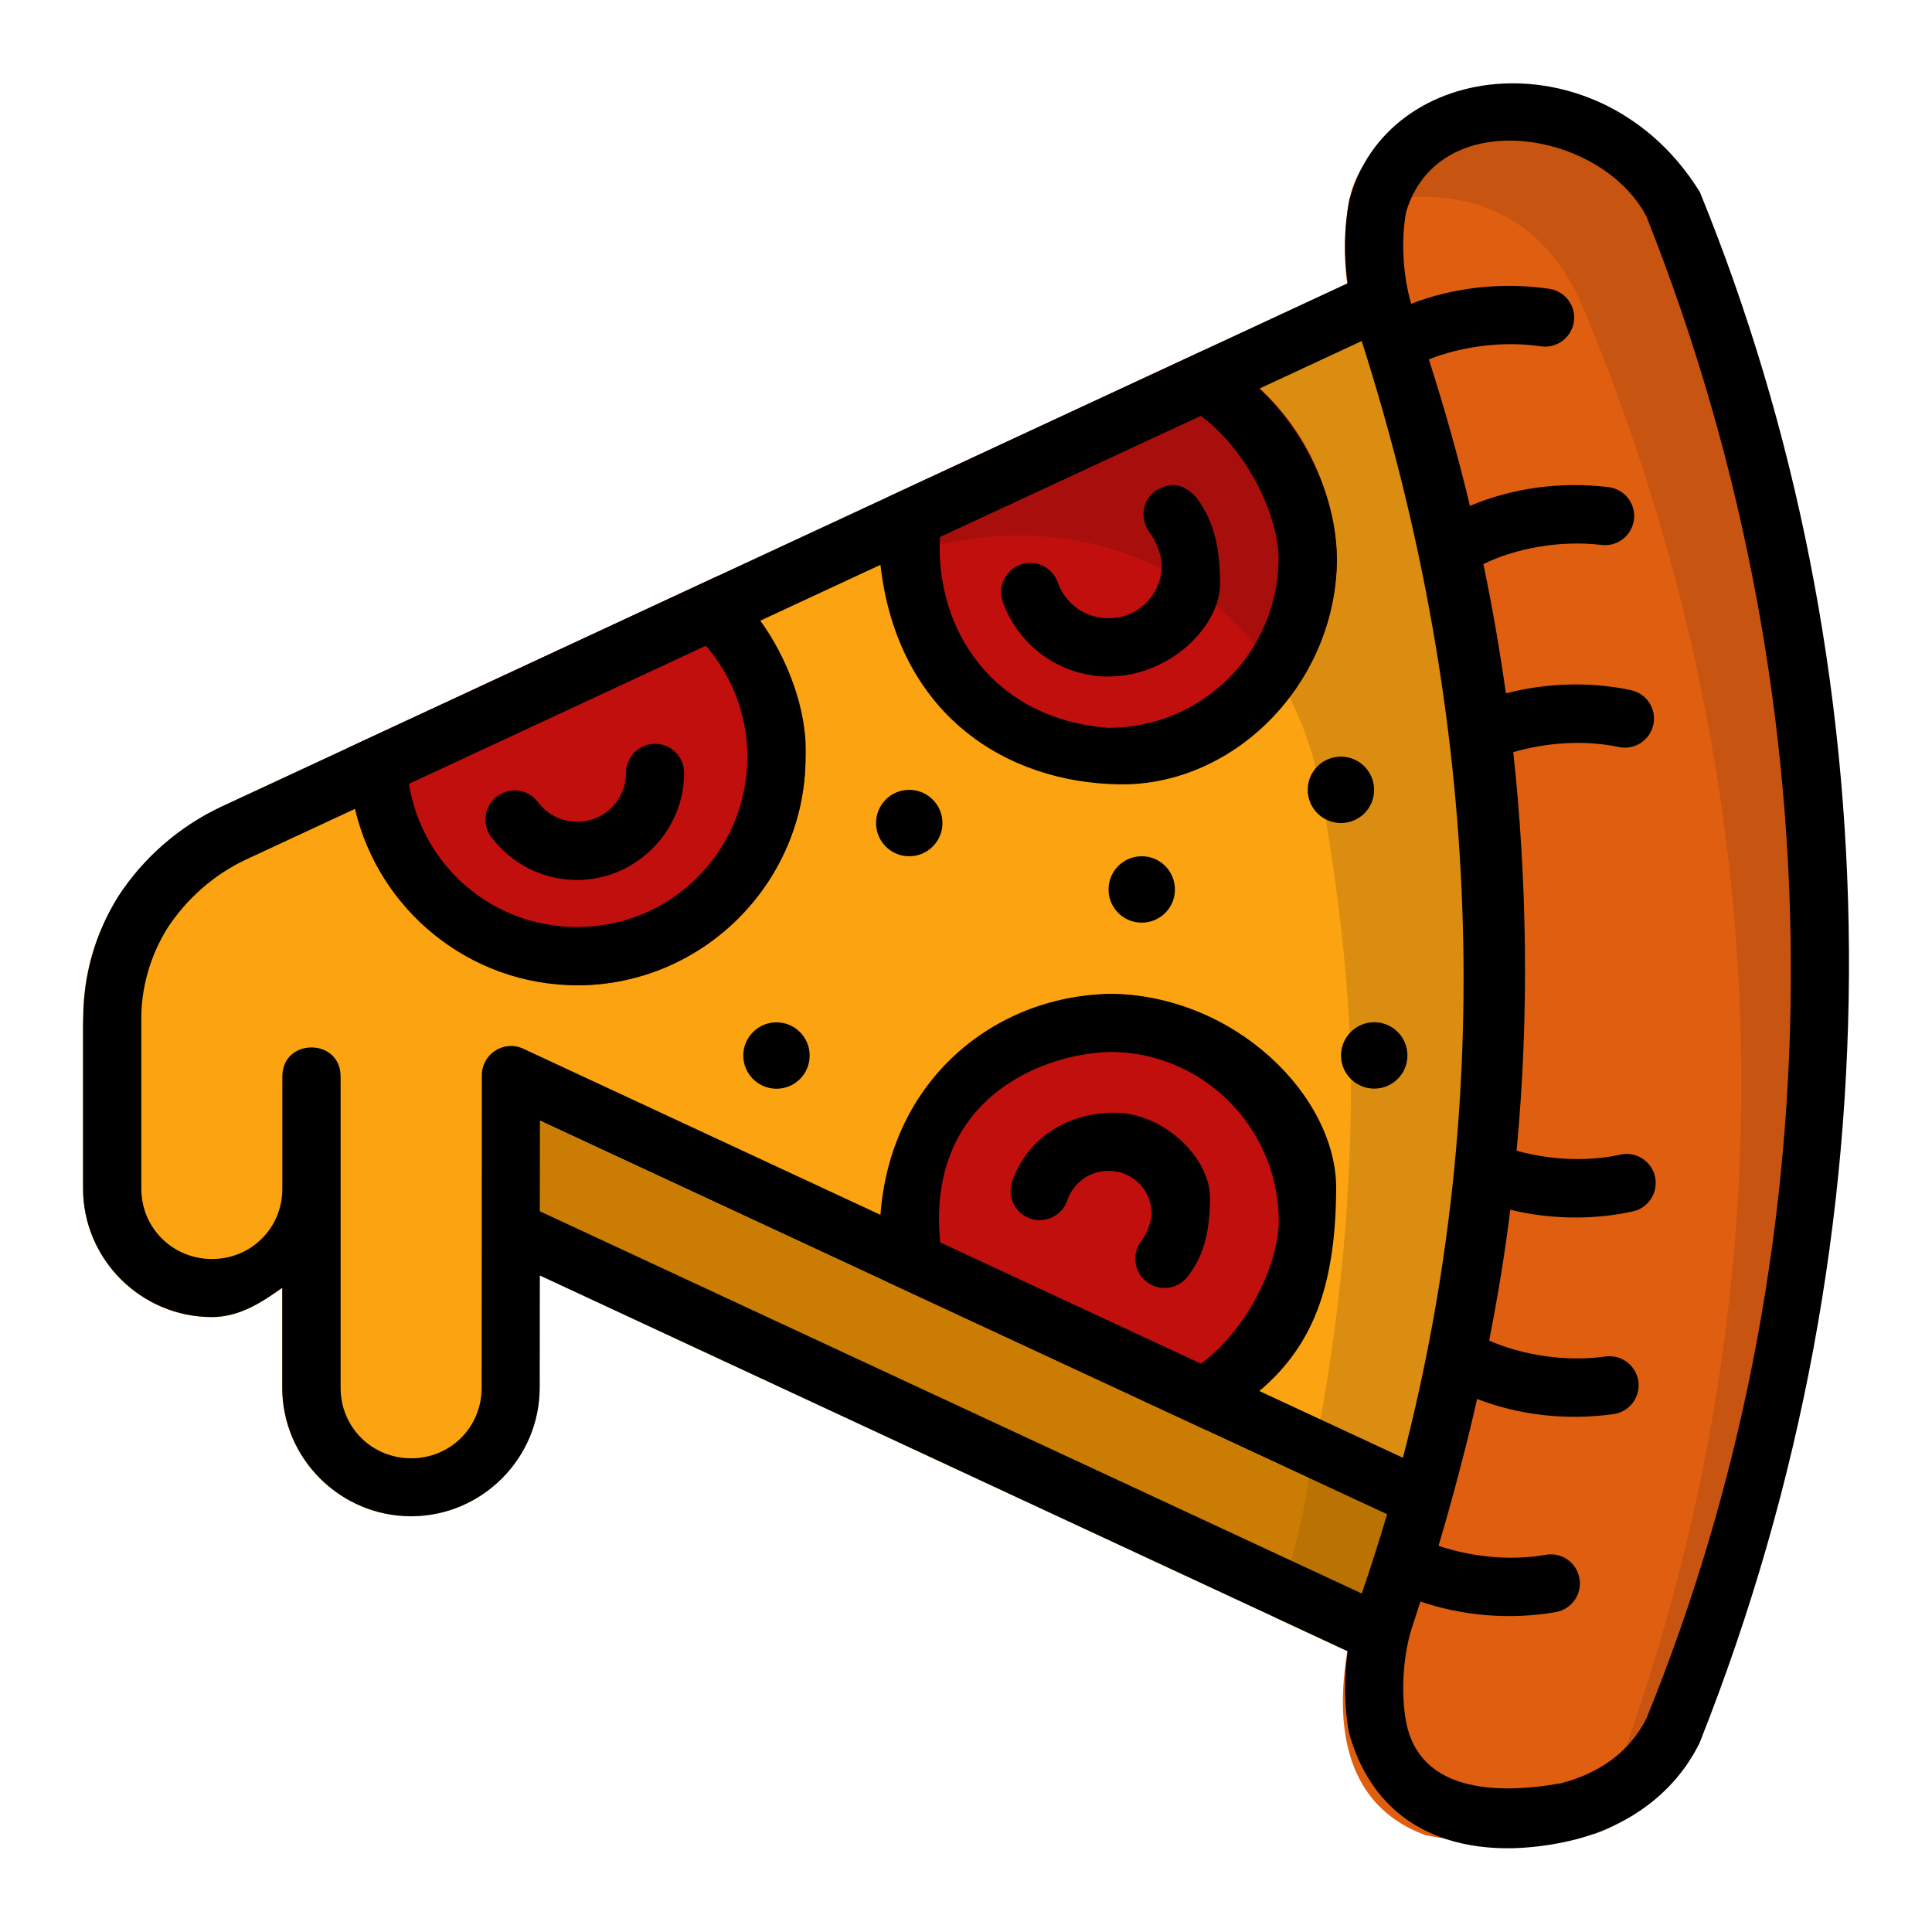
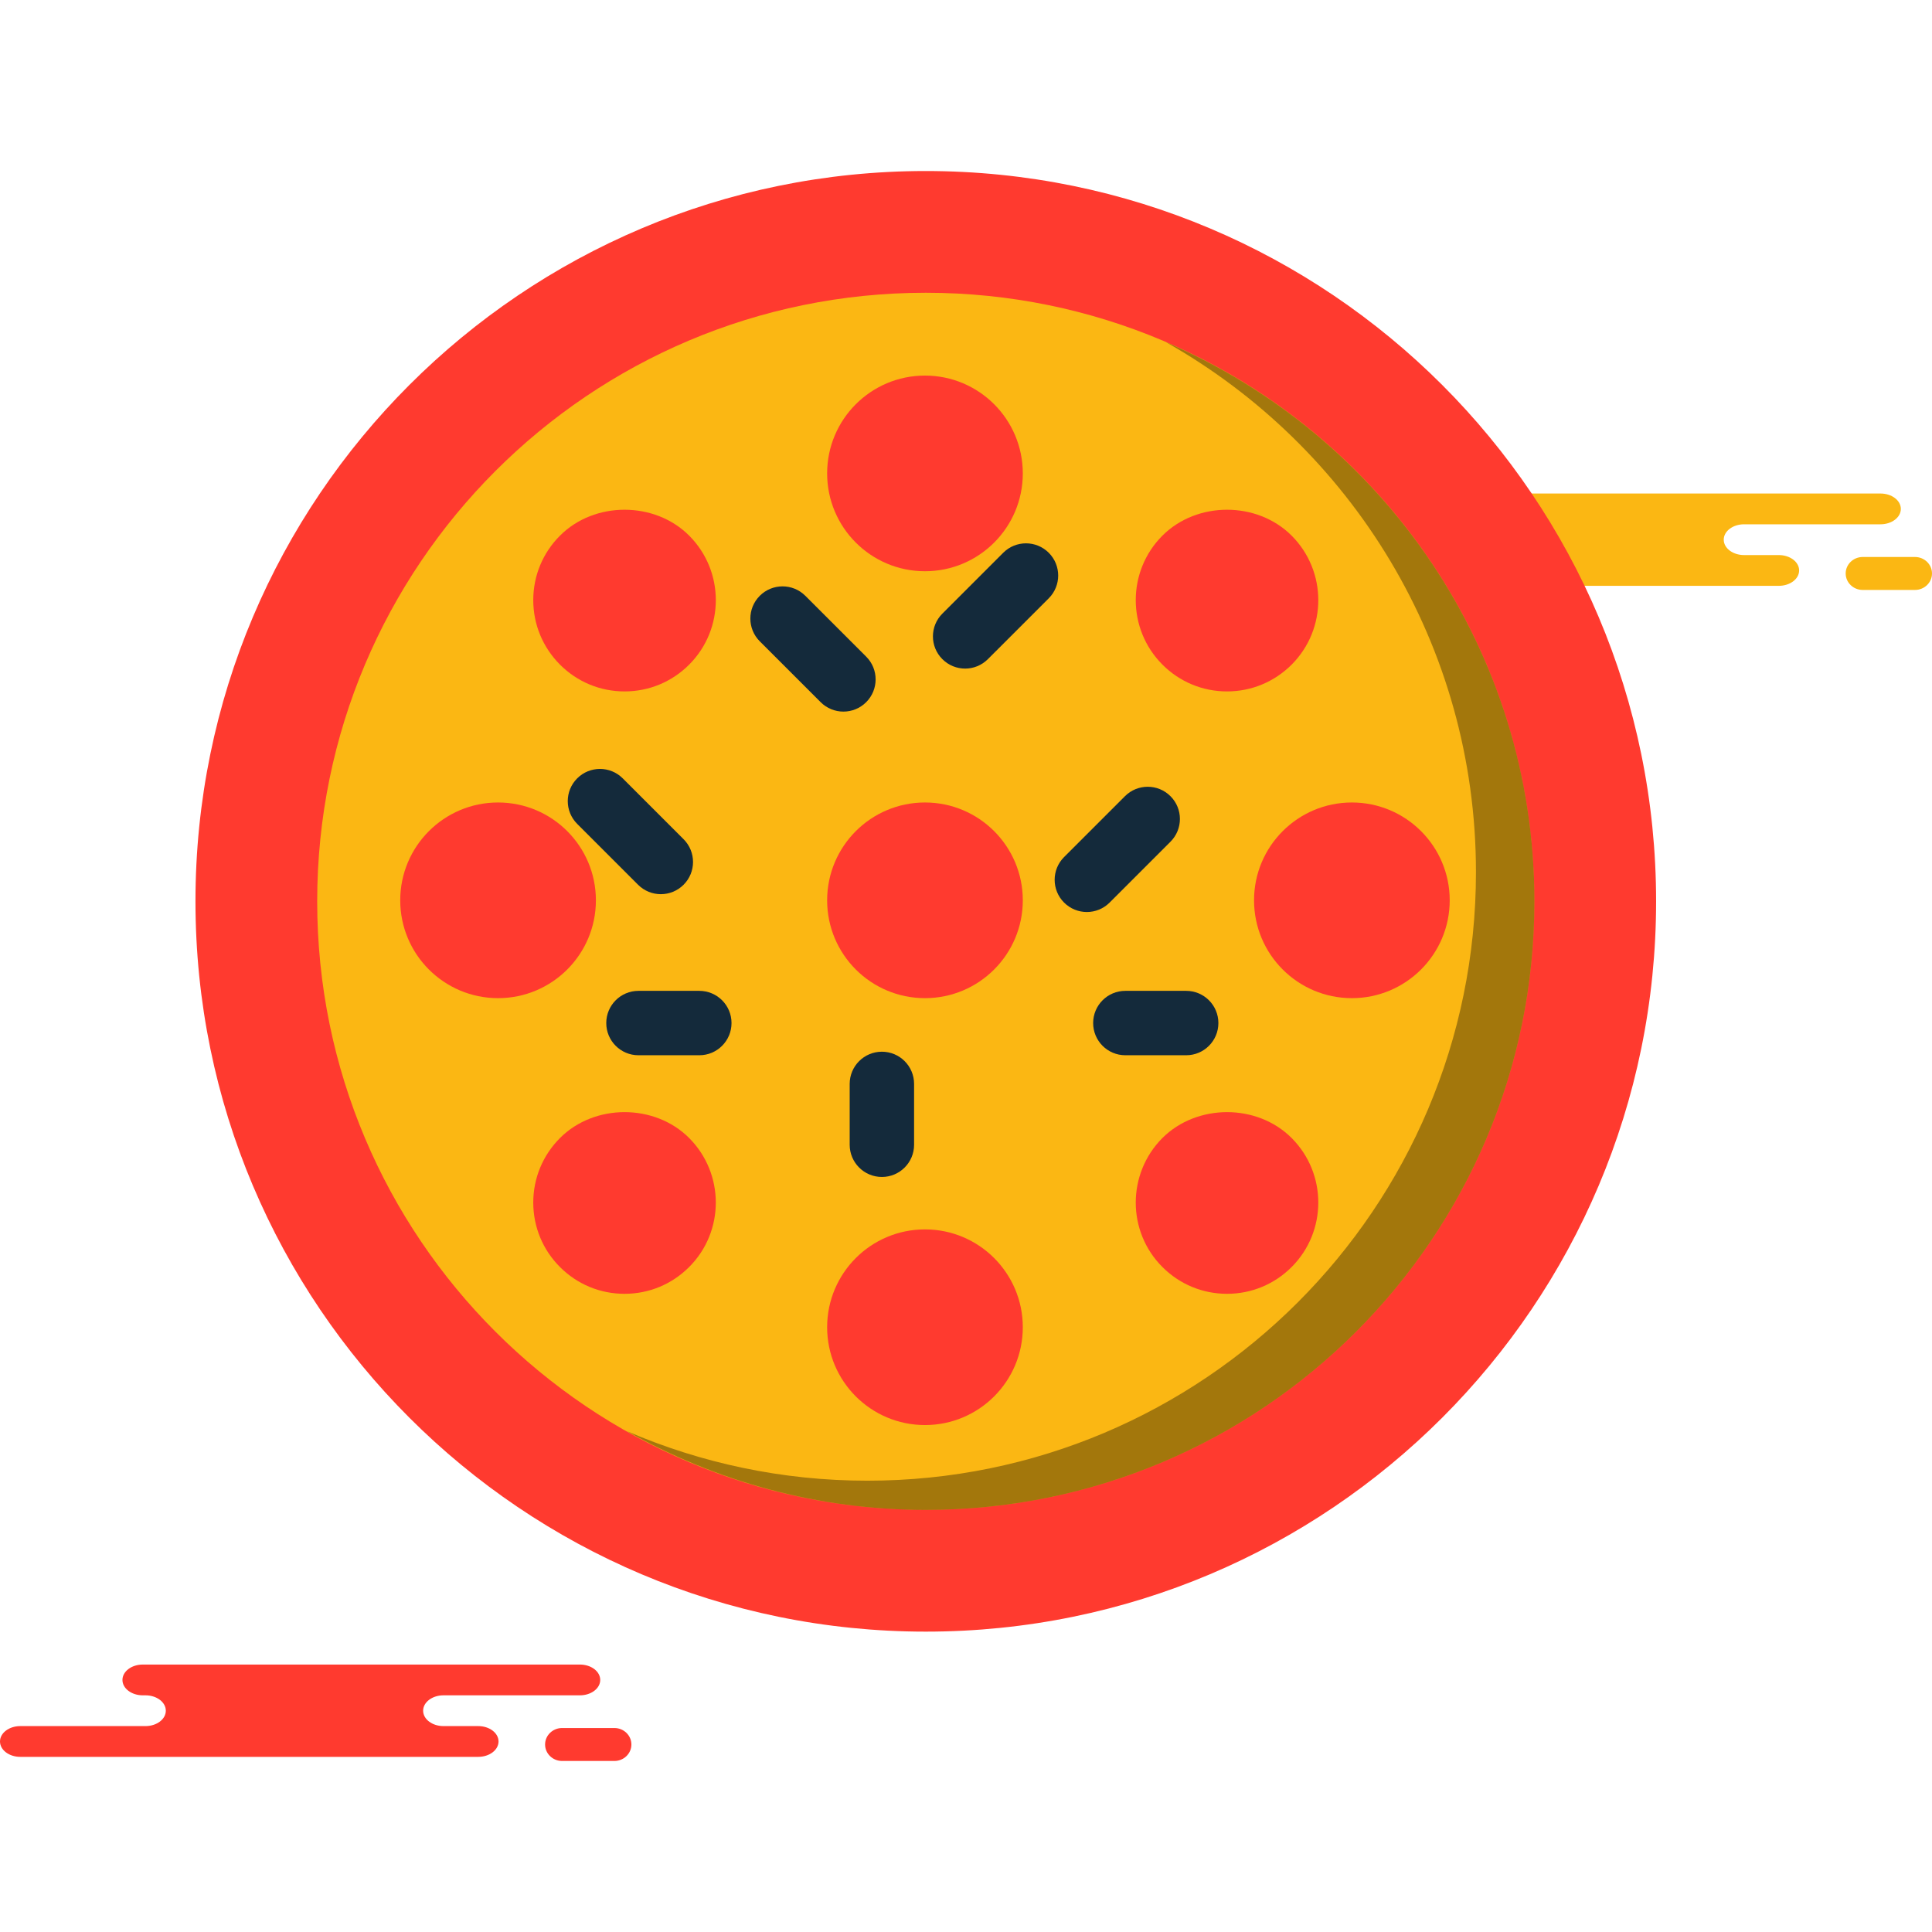
- <svg xmlns="http://www.w3.org/2000/svg" width="64pt" height="64pt" viewBox="0 0 22.578 22.578" version="1.1" id="svg831">
-   <defs id="defs825">
-     <pattern id="EMFhbasepattern" patternUnits="userSpaceOnUse" width="6" height="6" x="0" y="0" />
-     <pattern id="EMFhbasepattern-9" patternUnits="userSpaceOnUse" width="6" height="6" x="0" y="0" />
-     <pattern id="EMFhbasepattern-0" patternUnits="userSpaceOnUse" width="6" height="6" x="0" y="0" />
-     <pattern id="EMFhbasepattern-7" patternUnits="userSpaceOnUse" width="6" height="6" x="0" y="0" />
-     <pattern id="EMFhbasepattern-2" patternUnits="userSpaceOnUse" width="6" height="6" x="0" y="0" />
-     <pattern id="EMFhbasepattern-98" patternUnits="userSpaceOnUse" width="6" height="6" x="0" y="0" />
-     <pattern id="EMFhbasepattern-6" patternUnits="userSpaceOnUse" width="6" height="6" x="0" y="0" />
-     <pattern id="EMFhbasepattern-01" patternUnits="userSpaceOnUse" width="6" height="6" x="0" y="0" />
-     <pattern id="EMFhbasepattern-07" patternUnits="userSpaceOnUse" width="6" height="6" x="0" y="0" />
-     <pattern id="EMFhbasepattern-8" patternUnits="userSpaceOnUse" width="6" height="6" x="0" y="0" />
-     <pattern id="EMFhbasepattern-4" patternUnits="userSpaceOnUse" width="6" height="6" x="0" y="0" />
-     <pattern id="EMFhbasepattern-40" patternUnits="userSpaceOnUse" width="6" height="6" x="0" y="0" />
-     <pattern id="EMFhbasepattern-08" patternUnits="userSpaceOnUse" width="6" height="6" x="0" y="0" />
-     <pattern id="EMFhbasepattern-04" patternUnits="userSpaceOnUse" width="6" height="6" x="0" y="0" />
-     <pattern id="EMFhbasepattern-014" patternUnits="userSpaceOnUse" width="6" height="6" x="0" y="0" />
-     <pattern id="EMFhbasepattern-27" patternUnits="userSpaceOnUse" width="6" height="6" x="0" y="0" />
-     <pattern id="EMFhbasepattern-09" patternUnits="userSpaceOnUse" width="6" height="6" x="0" y="0" />
-     <pattern id="EMFhbasepattern-5" patternUnits="userSpaceOnUse" width="6" height="6" x="0" y="0" />
-     <pattern id="EMFhbasepattern-018" patternUnits="userSpaceOnUse" width="6" height="6" x="0" y="0" />
-   </defs>
-   <g id="layer1" transform="translate(0,-274.4222)">
-     <g transform="matrix(1.257895,0,0,1.257895,0.6386205,-77.23347)" style="display:inline" id="g1692">
-       <g transform="matrix(1.021231,0,0,1.021231,62.16179,25.03692)" style="display:inline" id="g811">
-         <path d="m -56.455,259.426 -10e-4,1.408 7.349,3.418 c 0.068,-0.432 0.245,-0.864 0.358,-1.246 z" style="color:#000000;font-style:normal;font-variant:normal;font-weight:normal;font-stretch:normal;font-size:medium;line-height:normal;font-family:sans-serif;font-variant-ligatures:normal;font-variant-position:normal;font-variant-caps:normal;font-variant-numeric:normal;font-variant-alternates:normal;font-variant-east-asian:normal;font-feature-settings:normal;font-variation-settings:normal;text-indent:0;text-align:start;text-decoration:none;text-decoration-line:none;text-decoration-style:solid;text-decoration-color:#000000;letter-spacing:normal;word-spacing:normal;text-transform:none;writing-mode:lr-tb;direction:ltr;text-orientation:mixed;dominant-baseline:auto;baseline-shift:baseline;text-anchor:start;white-space:normal;shape-padding:0;shape-margin:0;inline-size:0;clip-rule:nonzero;display:inline;overflow:visible;visibility:visible;isolation:auto;mix-blend-mode:normal;color-interpolation:sRGB;color-interpolation-filters:linearRGB;solid-color:#000000;solid-opacity:1;vector-effect:none;fill:#ca7d02;fill-opacity:1;fill-rule:nonzero;stroke:none;stroke-width:0.529;stroke-linecap:round;stroke-linejoin:round;stroke-miterlimit:4;stroke-dasharray:none;stroke-dashoffset:0;stroke-opacity:1;color-rendering:auto;image-rendering:auto;shape-rendering:auto;text-rendering:auto;enable-background:accumulate;stop-color:#000000" id="path620" />
-         <path d="m -49.107,251.808 -10.239,4.758 c -0.775,0.434 -1.273,1.057 -1.266,1.971 v 1.506 c 0,0.644 0.528,1.17 1.172,1.17 0.249,0 0.45,-0.131 0.64,-0.266 v 0.908 c 0,0.644 0.528,1.17 1.172,1.17 0.644,0 1.17,-0.526 1.17,-1.17 l 0.002,-2.429 7.706,3.581 c 0.487,-1.641 0.731,-3.308 0.731,-4.976 3e-6,-1.947 -0.33,-3.895 -0.994,-5.799 -0.046,-0.132 -0.076,-0.276 -0.096,-0.424 z" style="color:#000000;font-style:normal;font-variant:normal;font-weight:normal;font-stretch:normal;font-size:medium;line-height:normal;font-family:sans-serif;font-variant-ligatures:normal;font-variant-position:normal;font-variant-caps:normal;font-variant-numeric:normal;font-variant-alternates:normal;font-variant-east-asian:normal;font-feature-settings:normal;font-variation-settings:normal;text-indent:0;text-align:start;text-decoration:none;text-decoration-line:none;text-decoration-style:solid;text-decoration-color:#000000;letter-spacing:normal;word-spacing:normal;text-transform:none;writing-mode:lr-tb;direction:ltr;text-orientation:mixed;dominant-baseline:auto;baseline-shift:baseline;text-anchor:start;white-space:normal;shape-padding:0;shape-margin:0;inline-size:0;clip-rule:nonzero;display:inline;overflow:visible;visibility:visible;isolation:auto;mix-blend-mode:normal;color-interpolation:sRGB;color-interpolation-filters:linearRGB;solid-color:#000000;solid-opacity:1;vector-effect:none;fill:#fca311;fill-opacity:1;fill-rule:nonzero;stroke:none;stroke-width:0.529;stroke-linecap:round;stroke-linejoin:round;stroke-miterlimit:4;stroke-dasharray:none;stroke-dashoffset:0;stroke-opacity:1;color-rendering:auto;image-rendering:auto;shape-rendering:auto;text-rendering:auto;enable-background:accumulate;stop-color:#000000" id="path563" />
-         <path d="m -48.941,252.094 -10.404,4.472 c -0.422,0.193 -0.853,0.569 -1.077,1.069 2.299,-1.072 4.604,-2.141 6.905,-3.211 1.851,-0.86 3.825,0.034 4.175,2.044 0.159,0.914 0.261,1.801 0.266,2.621 2e-6,1.2 -0.131,2.398 -0.383,3.588 l 0.71,0.33 c 0.487,-1.641 0.731,-3.308 0.731,-4.976 0.016,-2.335 -0.249,-3.945 -0.924,-5.937 z" style="color:#000000;font-style:normal;font-variant:normal;font-weight:normal;font-stretch:normal;font-size:medium;line-height:normal;font-family:sans-serif;font-variant-ligatures:normal;font-variant-position:normal;font-variant-caps:normal;font-variant-numeric:normal;font-variant-alternates:normal;font-variant-east-asian:normal;font-feature-settings:normal;font-variation-settings:normal;text-indent:0;text-align:start;text-decoration:none;text-decoration-line:none;text-decoration-style:solid;text-decoration-color:#000000;letter-spacing:normal;word-spacing:normal;text-transform:none;writing-mode:lr-tb;direction:ltr;text-orientation:mixed;dominant-baseline:auto;baseline-shift:baseline;text-anchor:start;white-space:normal;shape-padding:0;shape-margin:0;inline-size:0;clip-rule:nonzero;display:inline;overflow:visible;visibility:visible;isolation:auto;mix-blend-mode:normal;color-interpolation:sRGB;color-interpolation-filters:linearRGB;solid-color:#000000;solid-opacity:1;vector-effect:none;fill:#db8d11;fill-opacity:1;fill-rule:nonzero;stroke:none;stroke-width:0.529;stroke-linecap:round;stroke-linejoin:round;stroke-miterlimit:4;stroke-dasharray:none;stroke-dashoffset:0;stroke-opacity:1;color-rendering:auto;image-rendering:auto;shape-rendering:auto;text-rendering:auto;enable-background:accumulate;stop-color:#000000" id="path709" />
-         <path id="path526" style="color:#000000;font-style:normal;font-variant:normal;font-weight:normal;font-stretch:normal;font-size:medium;line-height:normal;font-family:sans-serif;font-variant-ligatures:normal;font-variant-position:normal;font-variant-caps:normal;font-variant-numeric:normal;font-variant-alternates:normal;font-variant-east-asian:normal;font-feature-settings:normal;font-variation-settings:normal;text-indent:0;text-align:start;text-decoration:none;text-decoration-line:none;text-decoration-style:solid;text-decoration-color:#000000;letter-spacing:normal;word-spacing:normal;text-transform:none;writing-mode:lr-tb;direction:ltr;text-orientation:mixed;dominant-baseline:auto;baseline-shift:baseline;text-anchor:start;white-space:normal;shape-padding:0;shape-margin:0;inline-size:0;clip-rule:nonzero;display:inline;overflow:visible;visibility:visible;isolation:auto;mix-blend-mode:normal;color-interpolation:sRGB;color-interpolation-filters:linearRGB;solid-color:#000000;solid-opacity:1;vector-effect:none;fill:#ba7302;fill-opacity:1;fill-rule:nonzero;stroke:none;stroke-width:0.529;stroke-linecap:round;stroke-linejoin:round;stroke-miterlimit:4;stroke-dasharray:none;stroke-dashoffset:0;stroke-opacity:1;color-rendering:auto;image-rendering:auto;shape-rendering:auto;text-rendering:auto;enable-background:accumulate;stop-color:#000000" d="m -49.459,262.677 c -0.039,0.317 -0.21,0.968 -0.308,1.269 l 0.66,0.307 c 0.134,-0.399 0.311,-0.839 0.358,-1.246 z" />
-         <path id="path641" d="m -48.306,250.285 c -0.416,0.131 -0.713,0.382 -0.788,0.777 -0.075,0.395 -0.039,0.821 0.082,1.17 0.664,1.904 0.994,3.852 0.994,5.799 10e-7,1.947 -0.33,3.892 -0.994,5.797 -0.214,0.744 -0.29,1.768 0.615,2.098 2.085,0.403 2.077,-0.612 2.521,-1.751 0.401,-1.474 1.078,-3.766 1.078,-6.143 1e-6,-2.377 -0.479,-4.754 -1.436,-7.051 -0.462,-0.983 -1.307,-0.911 -2.073,-0.695 z" style="color:#000000;font-style:normal;font-variant:normal;font-weight:normal;font-stretch:normal;font-size:medium;line-height:normal;font-family:sans-serif;font-variant-ligatures:normal;font-variant-position:normal;font-variant-caps:normal;font-variant-numeric:normal;font-variant-alternates:normal;font-variant-east-asian:normal;font-feature-settings:normal;font-variation-settings:normal;text-indent:0;text-align:start;text-decoration:none;text-decoration-line:none;text-decoration-style:solid;text-decoration-color:#000000;letter-spacing:normal;word-spacing:normal;text-transform:none;writing-mode:lr-tb;direction:ltr;text-orientation:mixed;dominant-baseline:auto;baseline-shift:baseline;text-anchor:start;white-space:normal;shape-padding:0;shape-margin:0;inline-size:0;clip-rule:nonzero;display:inline;overflow:visible;visibility:visible;isolation:auto;mix-blend-mode:normal;color-interpolation:sRGB;color-interpolation-filters:linearRGB;solid-color:#000000;solid-opacity:1;vector-effect:none;fill:#e05e10;fill-opacity:1;fill-rule:nonzero;stroke:none;stroke-width:0.529;stroke-linecap:round;stroke-linejoin:round;stroke-miterlimit:4;stroke-dasharray:none;stroke-dashoffset:0;stroke-opacity:1;color-rendering:auto;image-rendering:auto;shape-rendering:auto;text-rendering:auto;enable-background:accumulate;stop-color:#000000" />
-         <path id="path550" d="m -54.039,256.115 a 0.265,0.265 0 0 0 -0.012,-0.076 z" style="color:#000000;font-style:normal;font-variant:normal;font-weight:normal;font-stretch:normal;font-size:medium;line-height:normal;font-family:sans-serif;font-variant-ligatures:normal;font-variant-position:normal;font-variant-caps:normal;font-variant-numeric:normal;font-variant-alternates:normal;font-variant-east-asian:normal;font-feature-settings:normal;font-variation-settings:normal;text-indent:0;text-align:start;text-decoration:none;text-decoration-line:none;text-decoration-style:solid;text-decoration-color:#000000;letter-spacing:normal;word-spacing:normal;text-transform:none;writing-mode:lr-tb;direction:ltr;text-orientation:mixed;dominant-baseline:auto;baseline-shift:baseline;text-anchor:start;white-space:normal;shape-padding:0;shape-margin:0;inline-size:0;clip-rule:nonzero;display:inline;overflow:visible;visibility:visible;isolation:auto;mix-blend-mode:normal;color-interpolation:sRGB;color-interpolation-filters:linearRGB;solid-color:#000000;solid-opacity:1;vector-effect:none;fill:#c00f0c;fill-opacity:1;fill-rule:nonzero;stroke:none;stroke-width:0.529;stroke-linecap:round;stroke-linejoin:round;stroke-miterlimit:4;stroke-dasharray:none;stroke-dashoffset:0;stroke-opacity:1;color-rendering:auto;image-rendering:auto;shape-rendering:auto;text-rendering:auto;enable-background:accumulate;stop-color:#000000" />
-         <path d="m -54.83,254.468 -3.37,1.566 c -0.006,1.179 0.853,2.123 2.083,2.16 1.144,0 2.078,-0.934 2.078,-2.078 -0.015,-0.643 -0.295,-1.223 -0.791,-1.647 z" style="color:#000000;font-style:normal;font-variant:normal;font-weight:normal;font-stretch:normal;font-size:medium;line-height:normal;font-family:sans-serif;font-variant-ligatures:normal;font-variant-position:normal;font-variant-caps:normal;font-variant-numeric:normal;font-variant-alternates:normal;font-variant-east-asian:normal;font-feature-settings:normal;font-variation-settings:normal;text-indent:0;text-align:start;text-decoration:none;text-decoration-line:none;text-decoration-style:solid;text-decoration-color:#000000;letter-spacing:normal;word-spacing:normal;text-transform:none;writing-mode:lr-tb;direction:ltr;text-orientation:mixed;dominant-baseline:auto;baseline-shift:baseline;text-anchor:start;white-space:normal;shape-padding:0;shape-margin:0;inline-size:0;clip-rule:nonzero;display:inline;overflow:visible;visibility:visible;isolation:auto;mix-blend-mode:normal;color-interpolation:sRGB;color-interpolation-filters:linearRGB;solid-color:#000000;solid-opacity:1;vector-effect:none;fill:#c00f0c;fill-opacity:1;fill-rule:nonzero;stroke:none;stroke-width:0.529;stroke-linecap:round;stroke-linejoin:round;stroke-miterlimit:4;stroke-dasharray:none;stroke-dashoffset:0;stroke-opacity:1;color-rendering:auto;image-rendering:auto;shape-rendering:auto;text-rendering:auto;enable-background:accumulate;stop-color:#000000" id="path542" />
-         <path d="m -50.41,252.414 -2.691,1.371 -0.024,0.138 c -7.9e-4,0.004 -0.002,0.008 -0.002,0.012 -0.015,0.121 -0.124,0.268 -0.11,0.464 0.105,-0.007 0.135,0.046 0,0.002 0.051,1.1 0.843,1.903 1.954,1.903 1.144,0 2.078,-0.857 2.078,-2.001 1e-5,-0.001 1e-5,-0.003 0,-0.004 v -0.002 c -0.011,-0.665 -0.41,-1.43 -1.08,-1.816 -0.003,-0.001 -0.005,-0.003 -0.008,-0.004 z" style="color:#000000;font-style:normal;font-variant:normal;font-weight:normal;font-stretch:normal;font-size:medium;line-height:normal;font-family:sans-serif;font-variant-ligatures:normal;font-variant-position:normal;font-variant-caps:normal;font-variant-numeric:normal;font-variant-alternates:normal;font-variant-east-asian:normal;font-feature-settings:normal;font-variation-settings:normal;text-indent:0;text-align:start;text-decoration:none;text-decoration-line:none;text-decoration-style:solid;text-decoration-color:#000000;letter-spacing:normal;word-spacing:normal;text-transform:none;writing-mode:lr-tb;direction:ltr;text-orientation:mixed;dominant-baseline:auto;baseline-shift:baseline;text-anchor:start;white-space:normal;shape-padding:0;shape-margin:0;inline-size:0;clip-rule:nonzero;display:inline;overflow:visible;visibility:visible;isolation:auto;mix-blend-mode:normal;color-interpolation:sRGB;color-interpolation-filters:linearRGB;solid-color:#000000;solid-opacity:1;vector-effect:none;fill:#c00f0c;fill-opacity:1;fill-rule:nonzero;stroke:none;stroke-width:0.529;stroke-linecap:round;stroke-linejoin:round;stroke-miterlimit:4;stroke-dasharray:none;stroke-dashoffset:0;stroke-opacity:1;color-rendering:auto;image-rendering:auto;shape-rendering:auto;text-rendering:auto;enable-background:accumulate;stop-color:#000000" id="path580" />
-         <path d="m -49.516,260.347 c 0,-1.144 -0.623,-2.076 -1.767,-2.076 -1.464,0.138 -2.196,1.221 -2.022,2.618 l 2.907,1.351 c 0.711,-0.372 0.893,-1.17 0.881,-1.894 z" style="color:#000000;font-style:normal;font-variant:normal;font-weight:normal;font-stretch:normal;font-size:medium;line-height:normal;font-family:sans-serif;font-variant-ligatures:normal;font-variant-position:normal;font-variant-caps:normal;font-variant-numeric:normal;font-variant-alternates:normal;font-variant-east-asian:normal;font-feature-settings:normal;font-variation-settings:normal;text-indent:0;text-align:start;text-decoration:none;text-decoration-line:none;text-decoration-style:solid;text-decoration-color:#000000;letter-spacing:normal;word-spacing:normal;text-transform:none;writing-mode:lr-tb;direction:ltr;text-orientation:mixed;dominant-baseline:auto;baseline-shift:baseline;text-anchor:start;white-space:normal;shape-padding:0;shape-margin:0;inline-size:0;clip-rule:nonzero;display:inline;overflow:visible;visibility:visible;isolation:auto;mix-blend-mode:normal;color-interpolation:sRGB;color-interpolation-filters:linearRGB;solid-color:#000000;solid-opacity:1;vector-effect:none;fill:#c00f0c;fill-opacity:1;fill-rule:nonzero;stroke:none;stroke-width:0.529;stroke-linecap:round;stroke-linejoin:round;stroke-miterlimit:4;stroke-dasharray:none;stroke-dashoffset:0;stroke-opacity:1;color-rendering:auto;image-rendering:auto;shape-rendering:auto;text-rendering:auto;enable-background:accumulate;stop-color:#000000" id="path602" />
-         <path d="m -54.83,254.468 -3.37,1.566 c -1.9e-5,0.183 0.032,0.38 0.059,0.539 l 3.679,-1.71 c -0.121,-0.155 -0.229,-0.261 -0.367,-0.395 z" style="color:#000000;font-style:normal;font-variant:normal;font-weight:normal;font-stretch:normal;font-size:medium;line-height:normal;font-family:sans-serif;font-variant-ligatures:normal;font-variant-position:normal;font-variant-caps:normal;font-variant-numeric:normal;font-variant-alternates:normal;font-variant-east-asian:normal;font-feature-settings:normal;font-variation-settings:normal;text-indent:0;text-align:start;text-decoration:none;text-decoration-line:none;text-decoration-style:solid;text-decoration-color:#000000;letter-spacing:normal;word-spacing:normal;text-transform:none;writing-mode:lr-tb;direction:ltr;text-orientation:mixed;dominant-baseline:auto;baseline-shift:baseline;text-anchor:start;white-space:normal;shape-padding:0;shape-margin:0;inline-size:0;clip-rule:nonzero;display:inline;overflow:visible;visibility:visible;isolation:auto;mix-blend-mode:normal;color-interpolation:sRGB;color-interpolation-filters:linearRGB;solid-color:#000000;solid-opacity:1;vector-effect:none;fill:#a80f0c;fill-opacity:1;fill-rule:nonzero;stroke:none;stroke-width:0.529;stroke-linecap:round;stroke-linejoin:round;stroke-miterlimit:4;stroke-dasharray:none;stroke-dashoffset:0;stroke-opacity:1;color-rendering:auto;image-rendering:auto;shape-rendering:auto;text-rendering:auto;enable-background:accumulate;stop-color:#000000" id="path1547" />
-         <path d="m -53.358,254.36 c 1.498,-0.614 3.039,-0.099 3.715,1.212 0.273,-0.351 0.438,-0.791 0.438,-1.269 1e-5,-10e-4 1e-5,-0.003 0,-0.004 v -0.002 c -0.051,-0.801 -0.438,-1.477 -1.205,-1.883 -0.962,0.447 -1.924,0.894 -2.887,1.341 -0.044,0.206 -0.052,0.432 -0.062,0.605 z" style="color:#000000;font-style:normal;font-variant:normal;font-weight:normal;font-stretch:normal;font-size:medium;line-height:normal;font-family:sans-serif;font-variant-ligatures:normal;font-variant-position:normal;font-variant-caps:normal;font-variant-numeric:normal;font-variant-alternates:normal;font-variant-east-asian:normal;font-feature-settings:normal;font-variation-settings:normal;text-indent:0;text-align:start;text-decoration:none;text-decoration-line:none;text-decoration-style:solid;text-decoration-color:#000000;letter-spacing:normal;word-spacing:normal;text-transform:none;writing-mode:lr-tb;direction:ltr;text-orientation:mixed;dominant-baseline:auto;baseline-shift:baseline;text-anchor:start;white-space:normal;shape-padding:0;shape-margin:0;inline-size:0;clip-rule:nonzero;display:inline;overflow:visible;visibility:visible;isolation:auto;mix-blend-mode:normal;color-interpolation:sRGB;color-interpolation-filters:linearRGB;solid-color:#000000;solid-opacity:1;vector-effect:none;fill:#a80f0c;fill-opacity:1;fill-rule:nonzero;stroke:none;stroke-width:0.529;stroke-linecap:round;stroke-linejoin:round;stroke-miterlimit:4;stroke-dasharray:none;stroke-dashoffset:0;stroke-opacity:1;color-rendering:auto;image-rendering:auto;shape-rendering:auto;text-rendering:auto;enable-background:accumulate;stop-color:#000000" id="path1553" />
-         <path d="m -46.203,265.08 c 0.957,-2.297 1.435,-4.672 1.435,-7.049 0,-2.377 -0.478,-4.754 -1.435,-7.051 -0.199,-0.395 -0.221,-0.743 -0.824,-0.883 -0.819,-0.198 -1.571,0.087 -2.072,1.014 1.238,-0.318 1.852,0.242 2.139,0.928 0.957,2.297 1.435,4.674 1.435,7.051 0,2.301 -0.452,4.6 -1.349,6.828 0.481,-0.152 0.483,-0.469 0.672,-0.838 z" style="color:#000000;font-style:normal;font-variant:normal;font-weight:normal;font-stretch:normal;font-size:medium;line-height:normal;font-family:sans-serif;font-variant-ligatures:normal;font-variant-position:normal;font-variant-caps:normal;font-variant-numeric:normal;font-variant-alternates:normal;font-variant-east-asian:normal;font-feature-settings:normal;font-variation-settings:normal;text-indent:0;text-align:start;text-decoration:none;text-decoration-line:none;text-decoration-style:solid;text-decoration-color:#000000;letter-spacing:normal;word-spacing:normal;text-transform:none;writing-mode:lr-tb;direction:ltr;text-orientation:mixed;dominant-baseline:auto;baseline-shift:baseline;text-anchor:start;white-space:normal;shape-padding:0;shape-margin:0;inline-size:0;clip-rule:nonzero;display:inline;overflow:visible;visibility:visible;isolation:auto;mix-blend-mode:normal;color-interpolation:sRGB;color-interpolation-filters:linearRGB;solid-color:#000000;solid-opacity:1;vector-effect:none;fill:#c75410;fill-opacity:1;fill-rule:nonzero;stroke:none;stroke-width:0.529;stroke-linecap:round;stroke-linejoin:round;stroke-miterlimit:4;stroke-dasharray:none;stroke-dashoffset:0;stroke-opacity:1;color-rendering:auto;image-rendering:auto;shape-rendering:auto;text-rendering:auto;enable-background:accumulate;stop-color:#000000" id="path1558" />
-         <path id="path464" style="color:#000000;font-style:normal;font-variant:normal;font-weight:normal;font-stretch:normal;font-size:medium;line-height:normal;font-family:sans-serif;font-variant-ligatures:normal;font-variant-position:normal;font-variant-caps:normal;font-variant-numeric:normal;font-variant-alternates:normal;font-variant-east-asian:normal;font-feature-settings:normal;font-variation-settings:normal;text-indent:0;text-align:start;text-decoration:none;text-decoration-line:none;text-decoration-style:solid;text-decoration-color:#000000;letter-spacing:normal;word-spacing:normal;text-transform:none;writing-mode:lr-tb;direction:ltr;text-orientation:mixed;dominant-baseline:auto;baseline-shift:baseline;text-anchor:start;white-space:normal;shape-padding:0;shape-margin:0;inline-size:0;clip-rule:nonzero;display:inline;overflow:visible;visibility:visible;opacity:1;isolation:auto;mix-blend-mode:normal;color-interpolation:sRGB;color-interpolation-filters:linearRGB;solid-color:#000000;solid-opacity:1;vector-effect:none;fill:#000000;fill-opacity:1;fill-rule:nonzero;stroke:none;stroke-width:0.529;stroke-linecap:round;stroke-linejoin:round;stroke-miterlimit:4;stroke-dasharray:none;stroke-dashoffset:0;stroke-opacity:1;color-rendering:auto;image-rendering:auto;shape-rendering:auto;text-rendering:auto;enable-background:accumulate;stop-color:#000000;stop-opacity:1" d="m -49.094,251.063 4e-5,-1e-5 h 3.7e-5 c -0.046,0.246 -0.046,0.502 -0.013,0.745 -3.414,1.586 -6.825,3.172 -10.239,4.758 -0.386,0.18 -0.715,0.465 -0.947,0.822 -7.94e-4,0.001 -0.001,0.003 -0.002,0.004 -0.207,0.332 -0.315,0.717 -0.314,1.108 -0.001,0.01 -0.002,0.02 -0.002,0.03 v 1.512 c 0,0.644 0.528,1.17 1.172,1.17 0.249,0 0.45,-0.131 0.64,-0.266 v 0.908 c 0,0.644 0.528,1.17 1.172,1.17 0.644,0 1.17,-0.526 1.17,-1.17 l 0.001,-1.021 7.349,3.418 c -0.033,0.244 -0.033,0.499 0.013,0.745 0.279,1 1.199,1.185 2.067,0.967 0.455,-0.12 0.883,-0.4 1.117,-0.867 0.003,-0.006 0.006,-0.012 0.008,-0.018 1.867,-4.7 1.748,-9.817 0,-14.099 -0.876,-1.424 -2.852,-1.238 -3.192,0.082 z m 2.705,0.136 c 1.812,4.558 1.692,9.514 0,13.666 -0.158,0.311 -0.434,0.498 -0.775,0.588 -0.622,0.11 -1.287,0.064 -1.41,-0.553 -0.055,-0.29 -0.023,-0.651 0.063,-0.896 0.024,-0.068 0.043,-0.136 0.066,-0.204 0.381,0.13 0.814,0.169 1.232,0.096 0.144,-0.025 0.241,-0.163 0.215,-0.307 -0.025,-0.144 -0.163,-0.24 -0.306,-0.214 -0.325,0.057 -0.681,0.018 -0.976,-0.082 0.129,-0.432 0.259,-0.928 0.351,-1.336 0.377,0.147 0.814,0.198 1.24,0.138 0.145,-0.019 0.247,-0.153 0.227,-0.299 -0.021,-0.144 -0.154,-0.245 -0.299,-0.225 -0.363,0.051 -0.759,-0.013 -1.058,-0.145 0.077,-0.396 0.143,-0.792 0.192,-1.19 0.356,0.086 0.744,0.096 1.115,0.015 0.142,-0.031 0.232,-0.172 0.202,-0.314 -0.031,-0.143 -0.172,-0.234 -0.315,-0.203 -0.307,0.068 -0.649,0.047 -0.945,-0.035 0.118,-1.234 0.094,-2.483 -0.03,-3.626 0.298,-0.087 0.646,-0.113 0.96,-0.047 0.143,0.031 0.283,-0.06 0.314,-0.203 0.031,-0.143 -0.06,-0.283 -0.203,-0.314 -0.38,-0.081 -0.777,-0.064 -1.138,0.029 -0.056,-0.393 -0.123,-0.785 -0.205,-1.176 0.294,-0.144 0.7,-0.219 1.075,-0.174 0.146,0.018 0.278,-0.087 0.295,-0.233 0.017,-0.145 -0.087,-0.276 -0.233,-0.293 -0.436,-0.053 -0.881,0.009 -1.259,0.171 -0.107,-0.446 -0.232,-0.891 -0.374,-1.333 0.296,-0.118 0.673,-0.17 1.018,-0.119 0.144,0.022 0.279,-0.078 0.301,-0.222 0.022,-0.145 -0.078,-0.279 -0.223,-0.301 -0.431,-0.064 -0.874,-0.012 -1.257,0.136 -0.071,-0.242 -0.096,-0.567 -0.046,-0.834 0.292,-0.987 1.771,-0.749 2.185,0.037 h -2.7e-5 z m -2.816,3.104 c 10e-6,-0.001 10e-6,-0.003 0,-0.004 v -0.002 c -0.009,-0.529 -0.265,-1.117 -0.705,-1.531 l 0.931,-0.433 c 1.102,3.446 1.214,6.925 0.375,10.159 l -1.306,-0.607 c 0.51,-0.429 0.693,-0.997 0.699,-1.839 0.006,-0.842 -0.927,-1.774 -2.071,-1.774 -1.048,0.026 -1.984,0.787 -2.075,2.01 l -3.251,-1.512 c -0.175,-0.08 -0.374,0.048 -0.375,0.24 l -0.002,2.846 c 0,0.358 -0.283,0.641 -0.641,0.641 -0.358,0 -0.642,-0.283 -0.642,-0.641 v -1.812 -1.02 c 0,-0.353 -0.53,-0.353 -0.53,0 v 1.02 c 0,0.358 -0.283,0.64 -0.64,0.64 -0.358,0 -0.643,-0.283 -0.643,-0.64 v -1.5 c 9e-5,-0.004 9e-5,-0.008 0,-0.012 7e-6,-10e-4 7e-6,-0.002 0,-0.004 -0.006,-0.3 0.078,-0.596 0.236,-0.852 0.178,-0.272 0.428,-0.492 0.723,-0.629 l 0.985,-0.458 c 0.215,0.918 1.04,1.605 2.021,1.605 1.144,0 2.078,-0.934 2.078,-2.078 0.02,-0.442 -0.18,-0.92 -0.412,-1.239 l 1.093,-0.508 c 0.154,1.355 1.135,1.983 2.177,1.997 1.042,0.014 1.976,-0.918 1.976,-2.062 z m -1.238,-1.289 c 0.413,0.302 0.701,0.887 0.708,1.291 -0.001,0.857 -0.691,1.547 -1.549,1.547 -1.049,-0.081 -1.575,-0.893 -1.532,-1.736 z m -0.043,0.738 c -0.134,-0.145 -0.255,-0.124 -0.371,-0.055 -0.118,0.087 -0.142,0.254 -0.055,0.371 0.073,0.098 0.113,0.227 0.115,0.301 -0.002,0.272 -0.214,0.486 -0.486,0.486 -0.216,0 -0.394,-0.137 -0.461,-0.326 -0.048,-0.138 -0.2,-0.211 -0.338,-0.162 -0.138,0.048 -0.211,0.2 -0.162,0.338 0.14,0.397 0.52,0.68 0.961,0.68 0.559,0 1.018,-0.459 1.016,-0.849 -0.002,-0.39 -0.083,-0.601 -0.219,-0.784 z m -4.459,1.353 c 0.234,0.271 0.377,0.622 0.377,1.01 0,0.858 -0.691,1.549 -1.549,1.549 -0.775,0 -1.412,-0.563 -1.529,-1.303 z m -0.461,0.892 c -0.146,-5.8e-4 -0.265,0.118 -0.266,0.264 0,0.249 -0.196,0.445 -0.445,0.445 -0.148,0 -0.274,-0.07 -0.356,-0.179 -0.088,-0.117 -0.254,-0.141 -0.371,-0.053 -0.117,0.087 -0.141,0.252 -0.055,0.369 0.177,0.238 0.463,0.393 0.781,0.393 0.535,0 0.975,-0.44 0.975,-0.975 -2.65e-4,-0.146 -0.118,-0.264 -0.264,-0.264 z m 6.237,0.117 c -0.167,4.5e-4 -0.302,0.136 -0.301,0.303 7.93e-4,0.166 0.135,0.3 0.301,0.301 0.167,6.9e-4 0.303,-0.134 0.303,-0.301 7.94e-4,-0.168 -0.136,-0.304 -0.303,-0.303 z m -3.927,0.302 c -0.167,4.5e-4 -0.302,0.136 -0.301,0.303 5.29e-4,0.166 0.135,0.301 0.301,0.301 0.167,6.9e-4 0.303,-0.134 0.303,-0.301 7.94e-4,-0.168 -0.136,-0.304 -0.303,-0.303 z m 2.115,0.604 c -0.167,7.4e-4 -0.301,0.136 -0.301,0.303 5.29e-4,0.166 0.135,0.301 0.301,0.301 0.167,6.8e-4 0.303,-0.134 0.303,-0.301 5.3e-4,-0.168 -0.136,-0.304 -0.303,-0.303 z m 2.115,1.51 c -0.167,7.4e-4 -0.301,0.137 -0.301,0.303 7.94e-4,0.166 0.135,0.3 0.301,0.301 0.167,6.9e-4 0.303,-0.134 0.303,-0.301 7.94e-4,-0.168 -0.136,-0.304 -0.303,-0.303 z m -5.438,10e-4 c -0.167,7.4e-4 -0.301,0.137 -0.301,0.303 7.93e-4,0.166 0.135,0.3 0.301,0.301 0.167,6.9e-4 0.303,-0.134 0.303,-0.301 7.94e-4,-0.168 -0.136,-0.304 -0.303,-0.303 z m 4.571,1.814 c -0.007,0.404 -0.296,0.989 -0.708,1.291 l -2.372,-1.103 c -0.13,-1.295 0.909,-1.715 1.543,-1.733 0.846,0 1.536,0.688 1.537,1.545 z m -2.426,-0.365 c -0.047,0.139 0.027,0.289 0.166,0.336 0.139,0.047 0.289,-0.027 0.336,-0.166 0.053,-0.155 0.199,-0.268 0.375,-0.268 0.22,0 0.391,0.173 0.393,0.393 -0.002,0.056 -0.035,0.167 -0.096,0.248 -0.088,0.117 -0.065,0.283 0.053,0.371 0.117,0.088 0.284,0.065 0.372,-0.053 0.126,-0.167 0.2,-0.358 0.201,-0.715 0.002,-0.357 -0.415,-0.773 -0.871,-0.773 -0.456,0 -0.805,0.261 -0.929,0.627 z m -4.295,-0.555 c 2.876,1.338 4.956,2.303 7.706,3.581 -0.071,0.241 -0.148,0.481 -0.23,0.721 l -7.477,-3.477 z" />
-       </g>
+ <svg xmlns="http://www.w3.org/2000/svg" version="1.1" id="Capa_1" x="0px" y="0px" viewBox="0 0 217.228 217.228" style="enable-background:new 0 0 217.228 217.228;" xml:space="preserve">
+   <g>
+     <g id="group-140svg">
+       <path id="path-1_46_" style="fill:#FF3A2F;" d="M22.6,187.157h-6.547c-1.261,0-2.285,0.774-2.285,1.73    c0,0.956,1.024,1.73,2.285,1.73h0.306c1.262,0,2.285,0.774,2.285,1.73c0,0.955-1.023,1.729-2.285,1.729H2.285    c-1.263,0-2.285,0.774-2.285,1.73c0,0.956,1.022,1.73,2.285,1.73h16.913h34.57c1.262,0,2.285-0.774,2.285-1.73    c0-0.956-1.023-1.73-2.285-1.73h-3.906c-1.263,0-2.286-0.774-2.286-1.729c0-0.956,1.023-1.73,2.286-1.73h15.341    c1.262,0,2.285-0.774,2.285-1.73c0-0.956-1.023-1.73-2.285-1.73h-1.146H22.6z" />
+       <path id="path-2_46_" style="fill:#FF3A2F;" d="M63.204,197.999c-1.058,0-1.916-0.829-1.916-1.854    c0-1.024,0.858-1.853,1.916-1.853h5.872c1.058,0,1.916,0.829,1.916,1.853c0,1.025-0.858,1.854-1.916,1.854H63.204z" />
+       <path id="path-3_46_" style="fill:#FBB713;" d="M168.836,55.49h-6.547c-1.262,0-2.286,0.774-2.286,1.73    c0,0.955,1.024,1.73,2.286,1.73h0.305c1.262,0,2.286,0.775,2.286,1.731c0,0.954-1.024,1.729-2.286,1.729H148.52    c-1.262,0-2.286,0.775-2.286,1.729c0,0.957,1.024,1.73,2.286,1.73h16.913h34.57c1.262,0,2.286-0.773,2.286-1.73    c0-0.954-1.024-1.729-2.286-1.729h-3.906c-1.262,0-2.285-0.775-2.285-1.729c0-0.956,1.023-1.731,2.285-1.731h15.341    c1.262,0,2.286-0.775,2.286-1.73c0-0.956-1.024-1.73-2.286-1.73h-1.145H168.836z" />
+       <path id="path-4_46_" style="fill:#FBB713;" d="M209.44,66.332c-1.059,0-1.917-0.829-1.917-1.853c0-1.025,0.858-1.853,1.917-1.853    h5.872c1.058,0,1.916,0.828,1.916,1.853c0,1.024-0.858,1.853-1.916,1.853H209.44z" />
+       <path id="path-5_46_" style="fill:#FF3A2F;" d="M104.093,19.229c-45.348,0-82.115,36.768-82.115,82.114    s36.767,82.112,82.115,82.112c45.347,0,82.114-36.766,82.114-82.112S149.44,19.229,104.093,19.229L104.093,19.229z" />
+       <path id="path-6_45_" style="fill:#FBB713;" d="M104.093,32.916c-37.796,0-68.429,30.632-68.429,68.427    c0,37.794,30.633,68.426,68.429,68.426c37.79,0,68.429-30.632,68.429-68.426C172.522,63.548,141.883,32.916,104.093,32.916    L104.093,32.916z" />
+       <path id="path-7_44_" style="opacity:0.35;enable-background:new    ;" d="M131.096,38.471    c20.793,11.74,34.856,34.004,34.856,59.586c0,37.795-30.639,68.428-68.428,68.428c-9.595,0-18.72-1.991-27.008-5.555    c9.925,5.604,21.365,8.839,33.577,8.839c37.79,0,68.429-30.632,68.429-68.426C172.522,73.141,155.455,48.946,131.096,38.471z" />
+       <circle id="circle-1_4_" style="fill:#FF3A2F;" cx="104.001" cy="53.229" r="11" />
+       <circle id="circle-2_3_" style="fill:#FF3A2F;" cx="104.001" cy="149.229" r="11" />
+       <circle id="circle-3" style="fill:#FF3A2F;" cx="56.001" cy="101.229" r="11" />
+       <circle id="circle-4" style="fill:#FF3A2F;" cx="152.001" cy="101.229" r="11" />
+       <path id="path-8_33_" style="fill:#FF3A2F;" d="M70.226,77.741c-2.74,0-5.319-1.069-7.258-3.008    c-1.941-1.945-3.01-4.523-3.01-7.263c0.004-2.74,1.072-5.318,3.014-7.251c3.868-3.875,10.635-3.875,14.511,0    c4.003,4.004,4.003,10.512,0,14.514C75.545,76.672,72.965,77.741,70.226,77.741z" />
+       <path id="path-9_28_" style="fill:#FF3A2F;" d="M137.963,145.472c-2.74,0-5.319-1.068-7.26-3.007    c-4-3.989-4.003-10.498-0.004-14.514c3.896-3.875,10.648-3.875,14.524,0c4.003,4.003,4.003,10.511,0,14.514    C143.282,144.404,140.706,145.472,137.963,145.472z" />
+       <path id="path-10_25_" style="fill:#FF3A2F;" d="M70.222,145.472c-2.743,0-5.319-1.068-7.257-3.007    c-1.935-1.931-3.003-4.511-3.007-7.249c0-2.741,1.069-5.32,3.01-7.265c3.876-3.875,10.639-3.875,14.515,0    c4.003,4.016,3.999,10.525-0.004,14.514C75.541,144.404,72.965,145.472,70.222,145.472z" />
+       <path id="path-11_19_" style="fill:#FF3A2F;" d="M137.963,77.741c-2.74,0-5.317-1.069-7.257-3.008    c-4.006-4.002-4.006-10.51-0.003-14.514c3.888-3.875,10.635-3.875,14.517,0c4.006,4.004,4.006,10.512,0.003,14.514    C143.279,76.672,140.703,77.741,137.963,77.741z" />
+       <circle id="circle-5" style="fill:#FF3A2F;" cx="104.001" cy="101.229" r="11" />
+       <path id="path-12_15_" style="fill:#142A3B;" d="M94.831,80.01c-0.926,0-1.853-0.354-2.559-1.06l-6.844-6.842    c-1.414-1.411-1.414-3.705,0-5.119c1.415-1.413,3.706-1.413,5.12,0l6.843,6.841c1.415,1.411,1.415,3.704,0,5.12    C96.684,79.656,95.758,80.01,94.831,80.01z" />
+       <path id="path-13_13_" style="fill:#142A3B;" d="M108.516,75.174c-0.926,0-1.853-0.354-2.559-1.061    c-1.415-1.414-1.415-3.705,0-5.12l6.842-6.841c1.414-1.415,3.705-1.415,5.12,0c1.414,1.413,1.414,3.705,0,5.119l-6.844,6.842    C110.368,74.82,109.442,75.174,108.516,75.174z" />
+       <path id="path-14_11_" style="fill:#142A3B;" d="M74.301,100.539c-0.926,0-1.852-0.354-2.559-1.061l-6.844-6.843    c-1.414-1.414-1.414-3.705,0-5.119c1.415-1.414,3.706-1.414,5.12,0l6.843,6.843c1.415,1.415,1.415,3.705,0,5.119    C76.154,100.185,75.228,100.539,74.301,100.539z" />
+       <path id="path-15_10_" style="fill:#142A3B;" d="M78.629,118.649h-6.843c-1.999,0-3.62-1.622-3.62-3.621    c0-2.001,1.621-3.62,3.62-3.62h6.843c2,0,3.621,1.619,3.621,3.62C82.25,117.027,80.629,118.649,78.629,118.649z" />
+       <path id="path-16_8_" style="fill:#142A3B;" d="M99.157,132.334c-1.999,0-3.621-1.621-3.621-3.621v-6.842    c0-1.999,1.622-3.62,3.621-3.62c2,0,3.62,1.621,3.62,3.62v6.842C102.777,130.713,101.157,132.334,99.157,132.334z" />
+       <path id="path-17_6_" style="fill:#142A3B;" d="M133.371,118.649h-6.841c-2,0-3.62-1.622-3.62-3.621c0-2.001,1.62-3.62,3.62-3.62    h6.841c2,0,3.62,1.619,3.62,3.62C136.991,117.027,135.371,118.649,133.371,118.649z" />
+       <path id="path-18_5_" style="fill:#142A3B;" d="M122.202,102.544c-0.926,0-1.852-0.354-2.56-1.061    c-1.414-1.414-1.414-3.705,0-5.119l6.844-6.842c1.414-1.415,3.705-1.415,5.119,0c1.415,1.413,1.415,3.705,0,5.118l-6.843,6.843    C124.055,102.19,123.129,102.544,122.202,102.544z" />
    </g>
  </g>
+   <g>
+ </g>
+   <g>
+ </g>
+   <g>
+ </g>
+   <g>
+ </g>
+   <g>
+ </g>
+   <g>
+ </g>
+   <g>
+ </g>
+   <g>
+ </g>
+   <g>
+ </g>
+   <g>
+ </g>
+   <g>
+ </g>
+   <g>
+ </g>
+   <g>
+ </g>
+   <g>
+ </g>
+   <g>
+ </g>
</svg>
